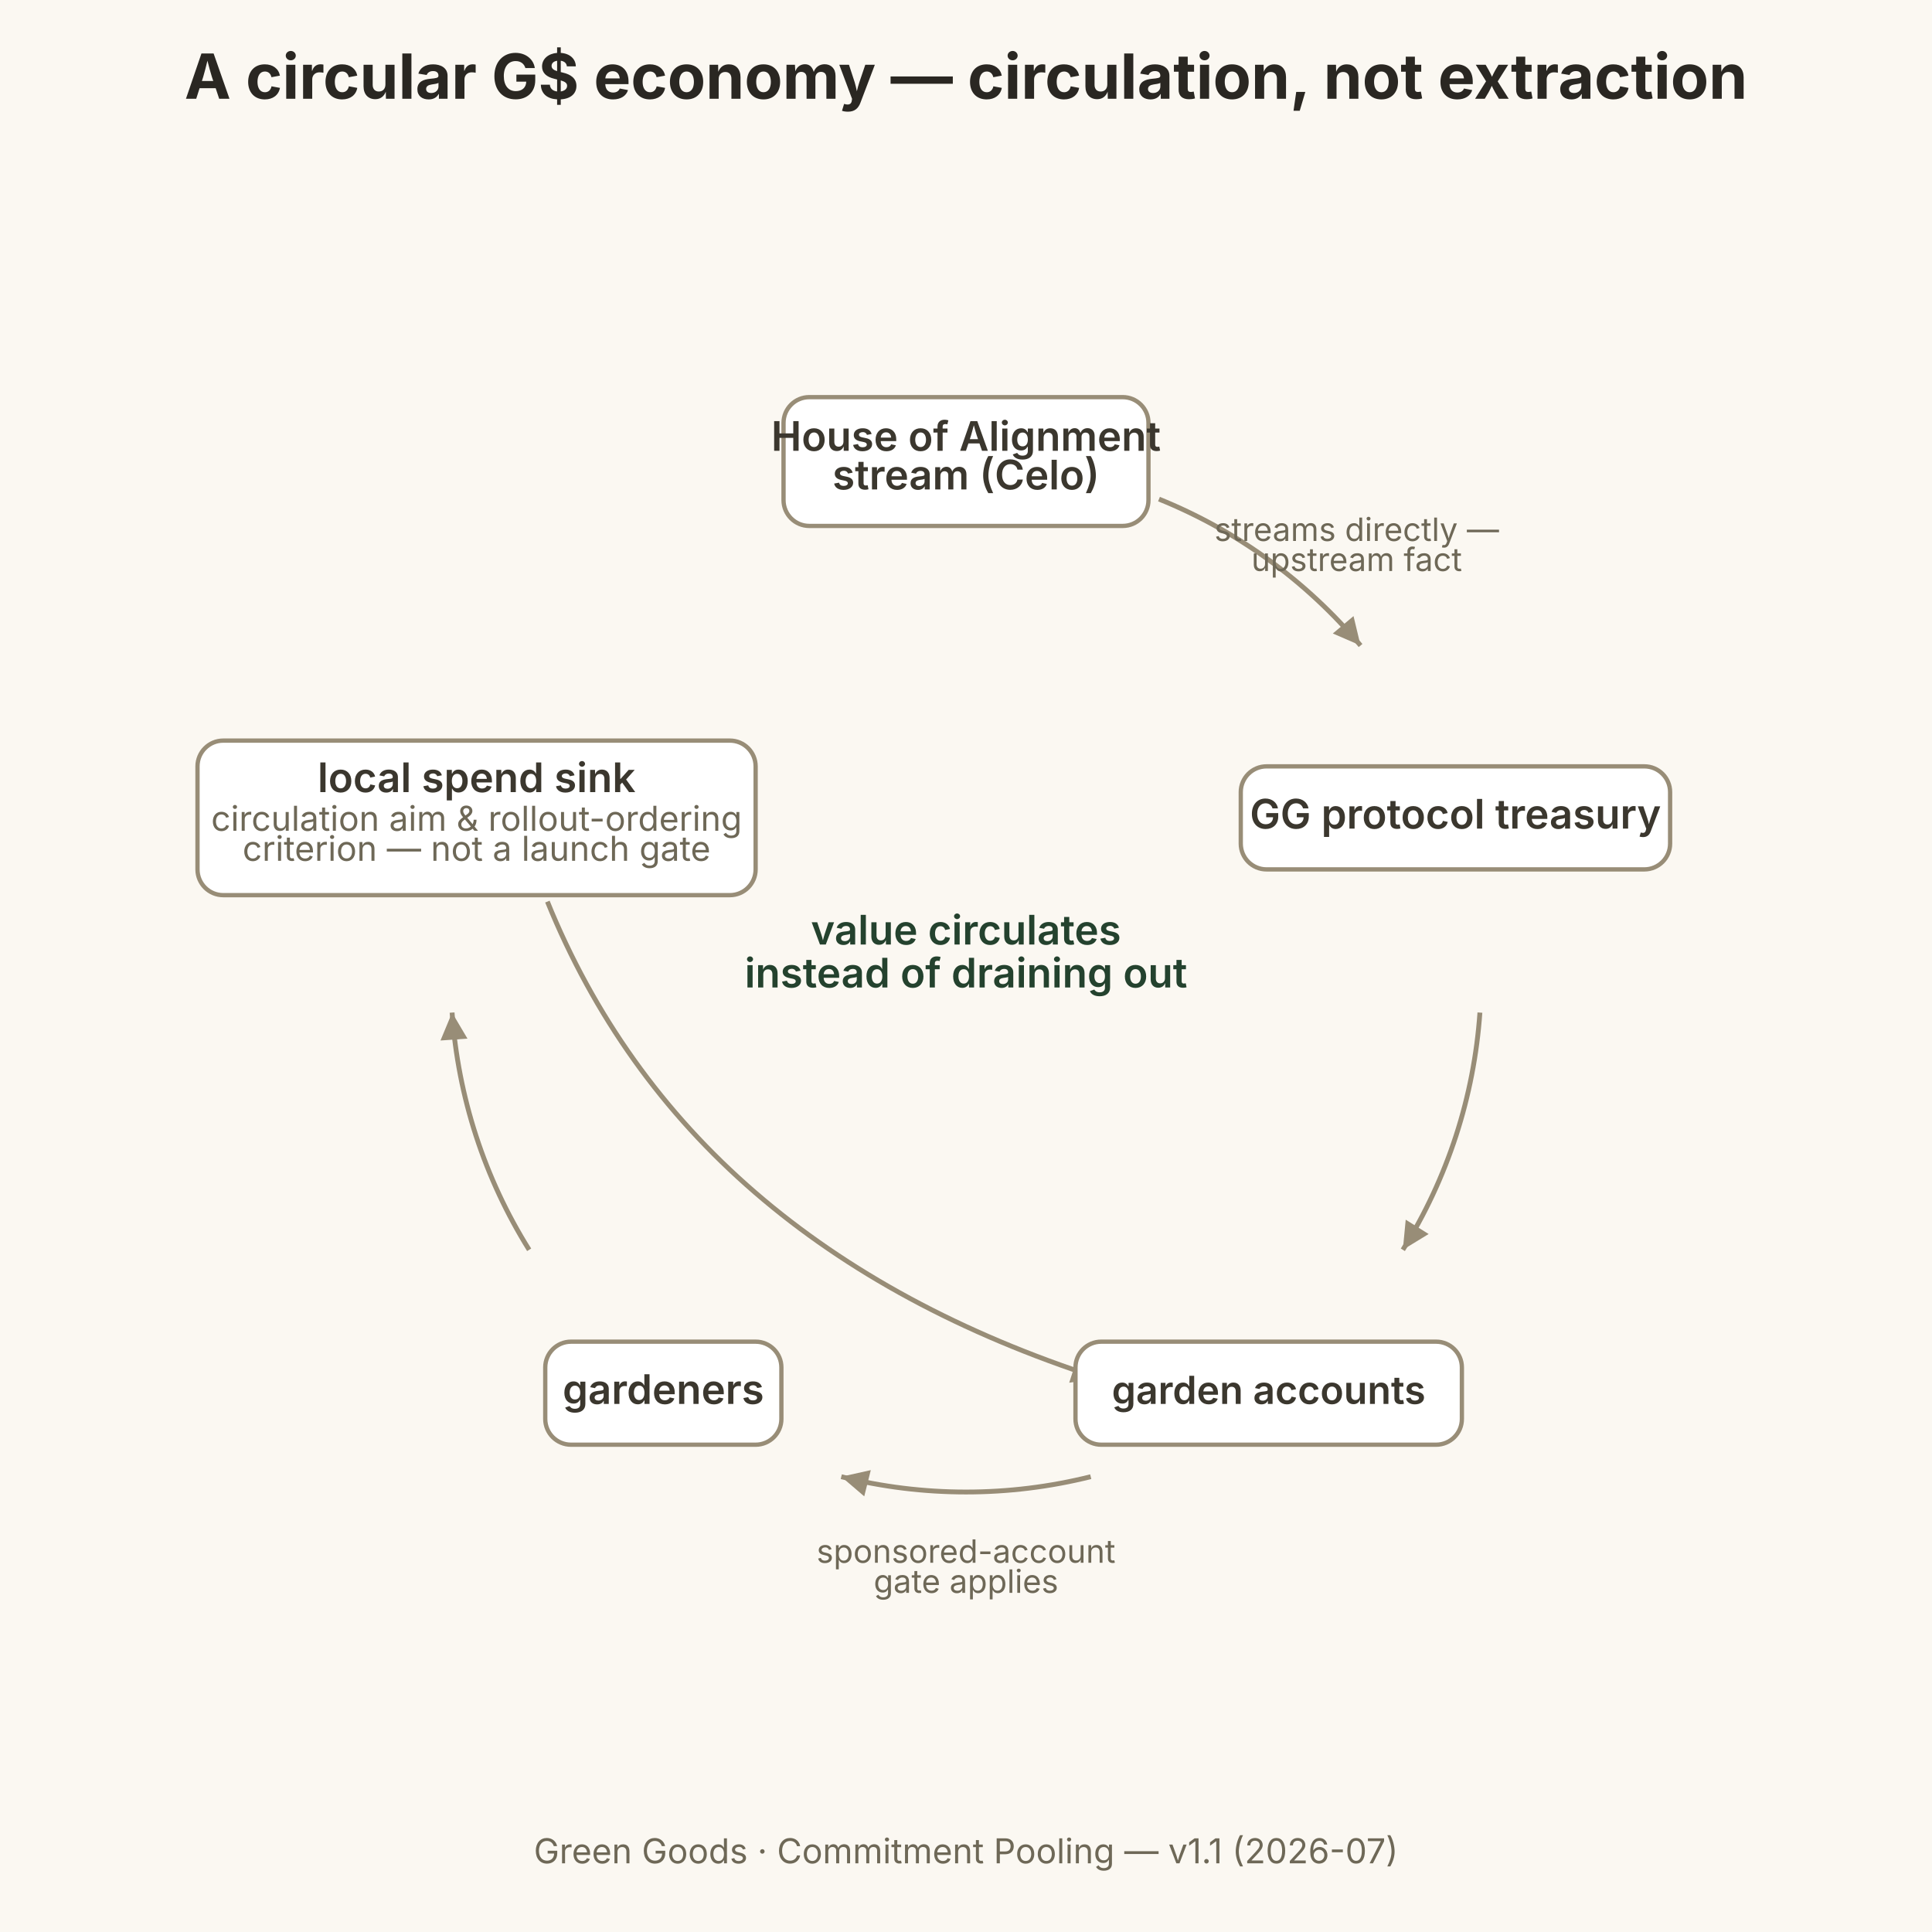
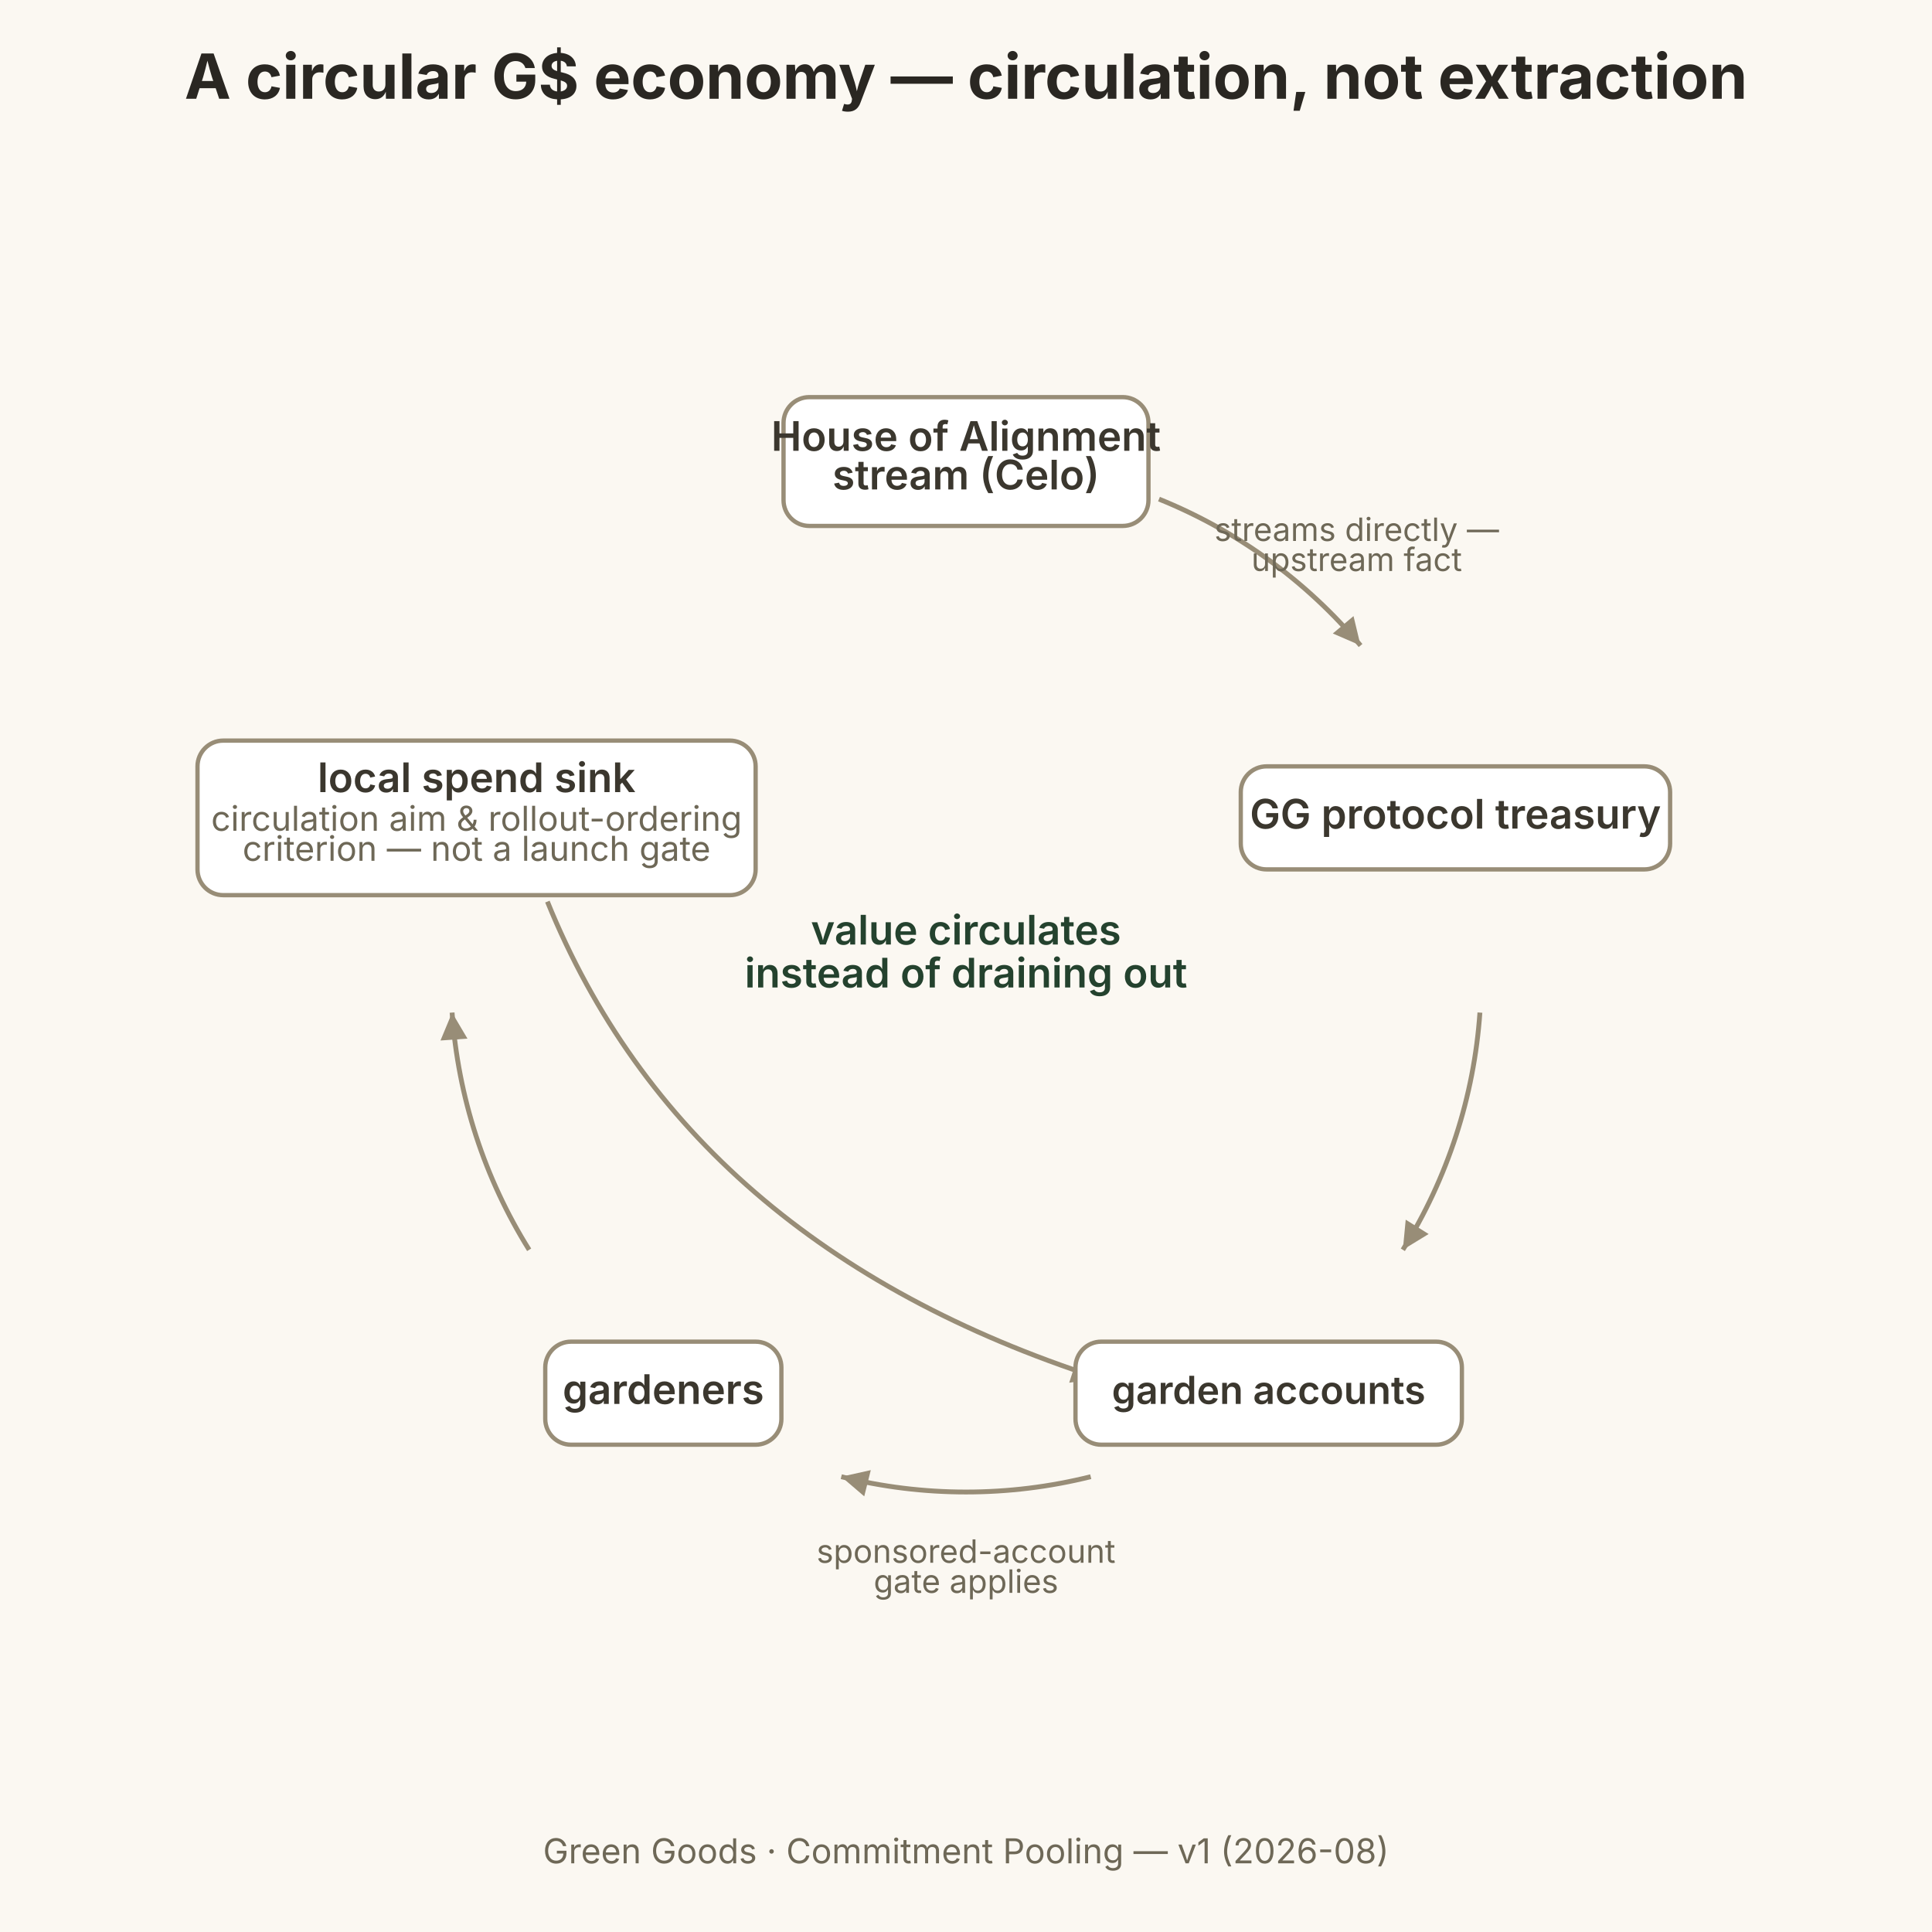
<svg xmlns="http://www.w3.org/2000/svg" width="1800" height="1800" viewBox="0 0 900 900" font-family="Inter, 'Helvetica Neue', Arial, sans-serif" role="img" aria-labelledby="circular-gd-title circular-gd-desc">
  <defs>
    <marker id="circular-gd-arrow" viewBox="0 0 10 10" refX="8" refY="5" markerWidth="7" markerHeight="7" orient="auto-start-reverse">
      <path d="M 0 1 L 8 5 L 0 9 Z" fill="#988D77" />
    </marker>
  </defs>
  <rect x="0" y="0" width="900" height="900" fill="#FBF8F2" />
  <text x="450" y="46" text-anchor="middle" font-size="29" font-weight="700" fill="#2A2722">A circular G$ economy — circulation, not extraction</text>
  <text x="450" y="440" text-anchor="middle" font-size="19" font-weight="600" fill="#24422E">value circulates</text>
  <text x="450" y="460" text-anchor="middle" font-size="19" font-weight="600" fill="#24422E">instead of draining out</text>
  <g fill="none" stroke="#988D77" stroke-width="2.25" marker-end="url(#circular-gd-arrow)">
    <path d="M 539.9 232.5 A 240 240 0 0 1 633.8 300.7" />
    <path d="M 689.4 471.7 A 240 240 0 0 1 653.5 582.2" />
    <path d="M 508.1 687.9 A 240 240 0 0 1 391.9 687.9" />
    <path d="M 246.5 582.2 A 240 240 0 0 1 210.6 471.7" />
    <path d="M 255 420 Q 320 580 512 642" />
  </g>
  <g>
    <rect x="365" y="185" width="170" height="60" rx="12" fill="#FFFFFF" stroke="#988D77" stroke-width="2" />
    <text x="450" y="210" text-anchor="middle" font-size="19" font-weight="600" fill="#3B372E">House of Alignment</text>
    <text x="450" y="228" text-anchor="middle" font-size="19" font-weight="600" fill="#3B372E">stream (Celo)</text>
  </g>
  <text x="632" y="252" text-anchor="middle" font-size="15" fill="#6E6857">streams directly —</text>
  <text x="632" y="266" text-anchor="middle" font-size="15" fill="#6E6857">upstream fact</text>
  <g>
    <rect x="578" y="357" width="200" height="48" rx="12" fill="#FFFFFF" stroke="#988D77" stroke-width="2" />
    <text x="678" y="386" text-anchor="middle" font-size="19" font-weight="600" fill="#3B372E">GG protocol treasury</text>
  </g>
  <g>
    <rect x="501" y="625" width="180" height="48" rx="12" fill="#FFFFFF" stroke="#988D77" stroke-width="2" />
    <text x="591" y="654" text-anchor="middle" font-size="18" font-weight="600" fill="#3B372E">garden accounts</text>
  </g>
  <g>
    <rect x="254" y="625" width="110" height="48" rx="12" fill="#FFFFFF" stroke="#988D77" stroke-width="2" />
    <text x="309" y="654" text-anchor="middle" font-size="19" font-weight="600" fill="#3B372E">gardeners</text>
  </g>
  <text x="450" y="728" text-anchor="middle" font-size="15" fill="#6E6857">sponsored-account</text>
  <text x="450" y="742" text-anchor="middle" font-size="15" fill="#6E6857">gate applies</text>
  <g>
    <rect x="92" y="345" width="260" height="72" rx="12" fill="#FFFFFF" stroke="#988D77" stroke-width="2" />
    <text x="222" y="369" text-anchor="middle" font-size="19" font-weight="600" fill="#3B372E">local spend sink</text>
    <text x="222" y="387" text-anchor="middle" font-size="16" fill="#6E6857">circulation aim &amp; rollout-ordering</text>
    <text x="222" y="401" text-anchor="middle" font-size="16" fill="#6E6857">criterion — not a launch gate</text>
  </g>
-   <text x="450" y="868" text-anchor="middle" font-size="16" fill="#6E6857">Green Goods · Commitment Pooling — v1.1 (2026-07)</text>
+   <text x="450" y="868" text-anchor="middle" font-size="16" fill="#6E6857">Green Goods · Commitment Pooling — v1 (2026-08)</text>
</svg>
